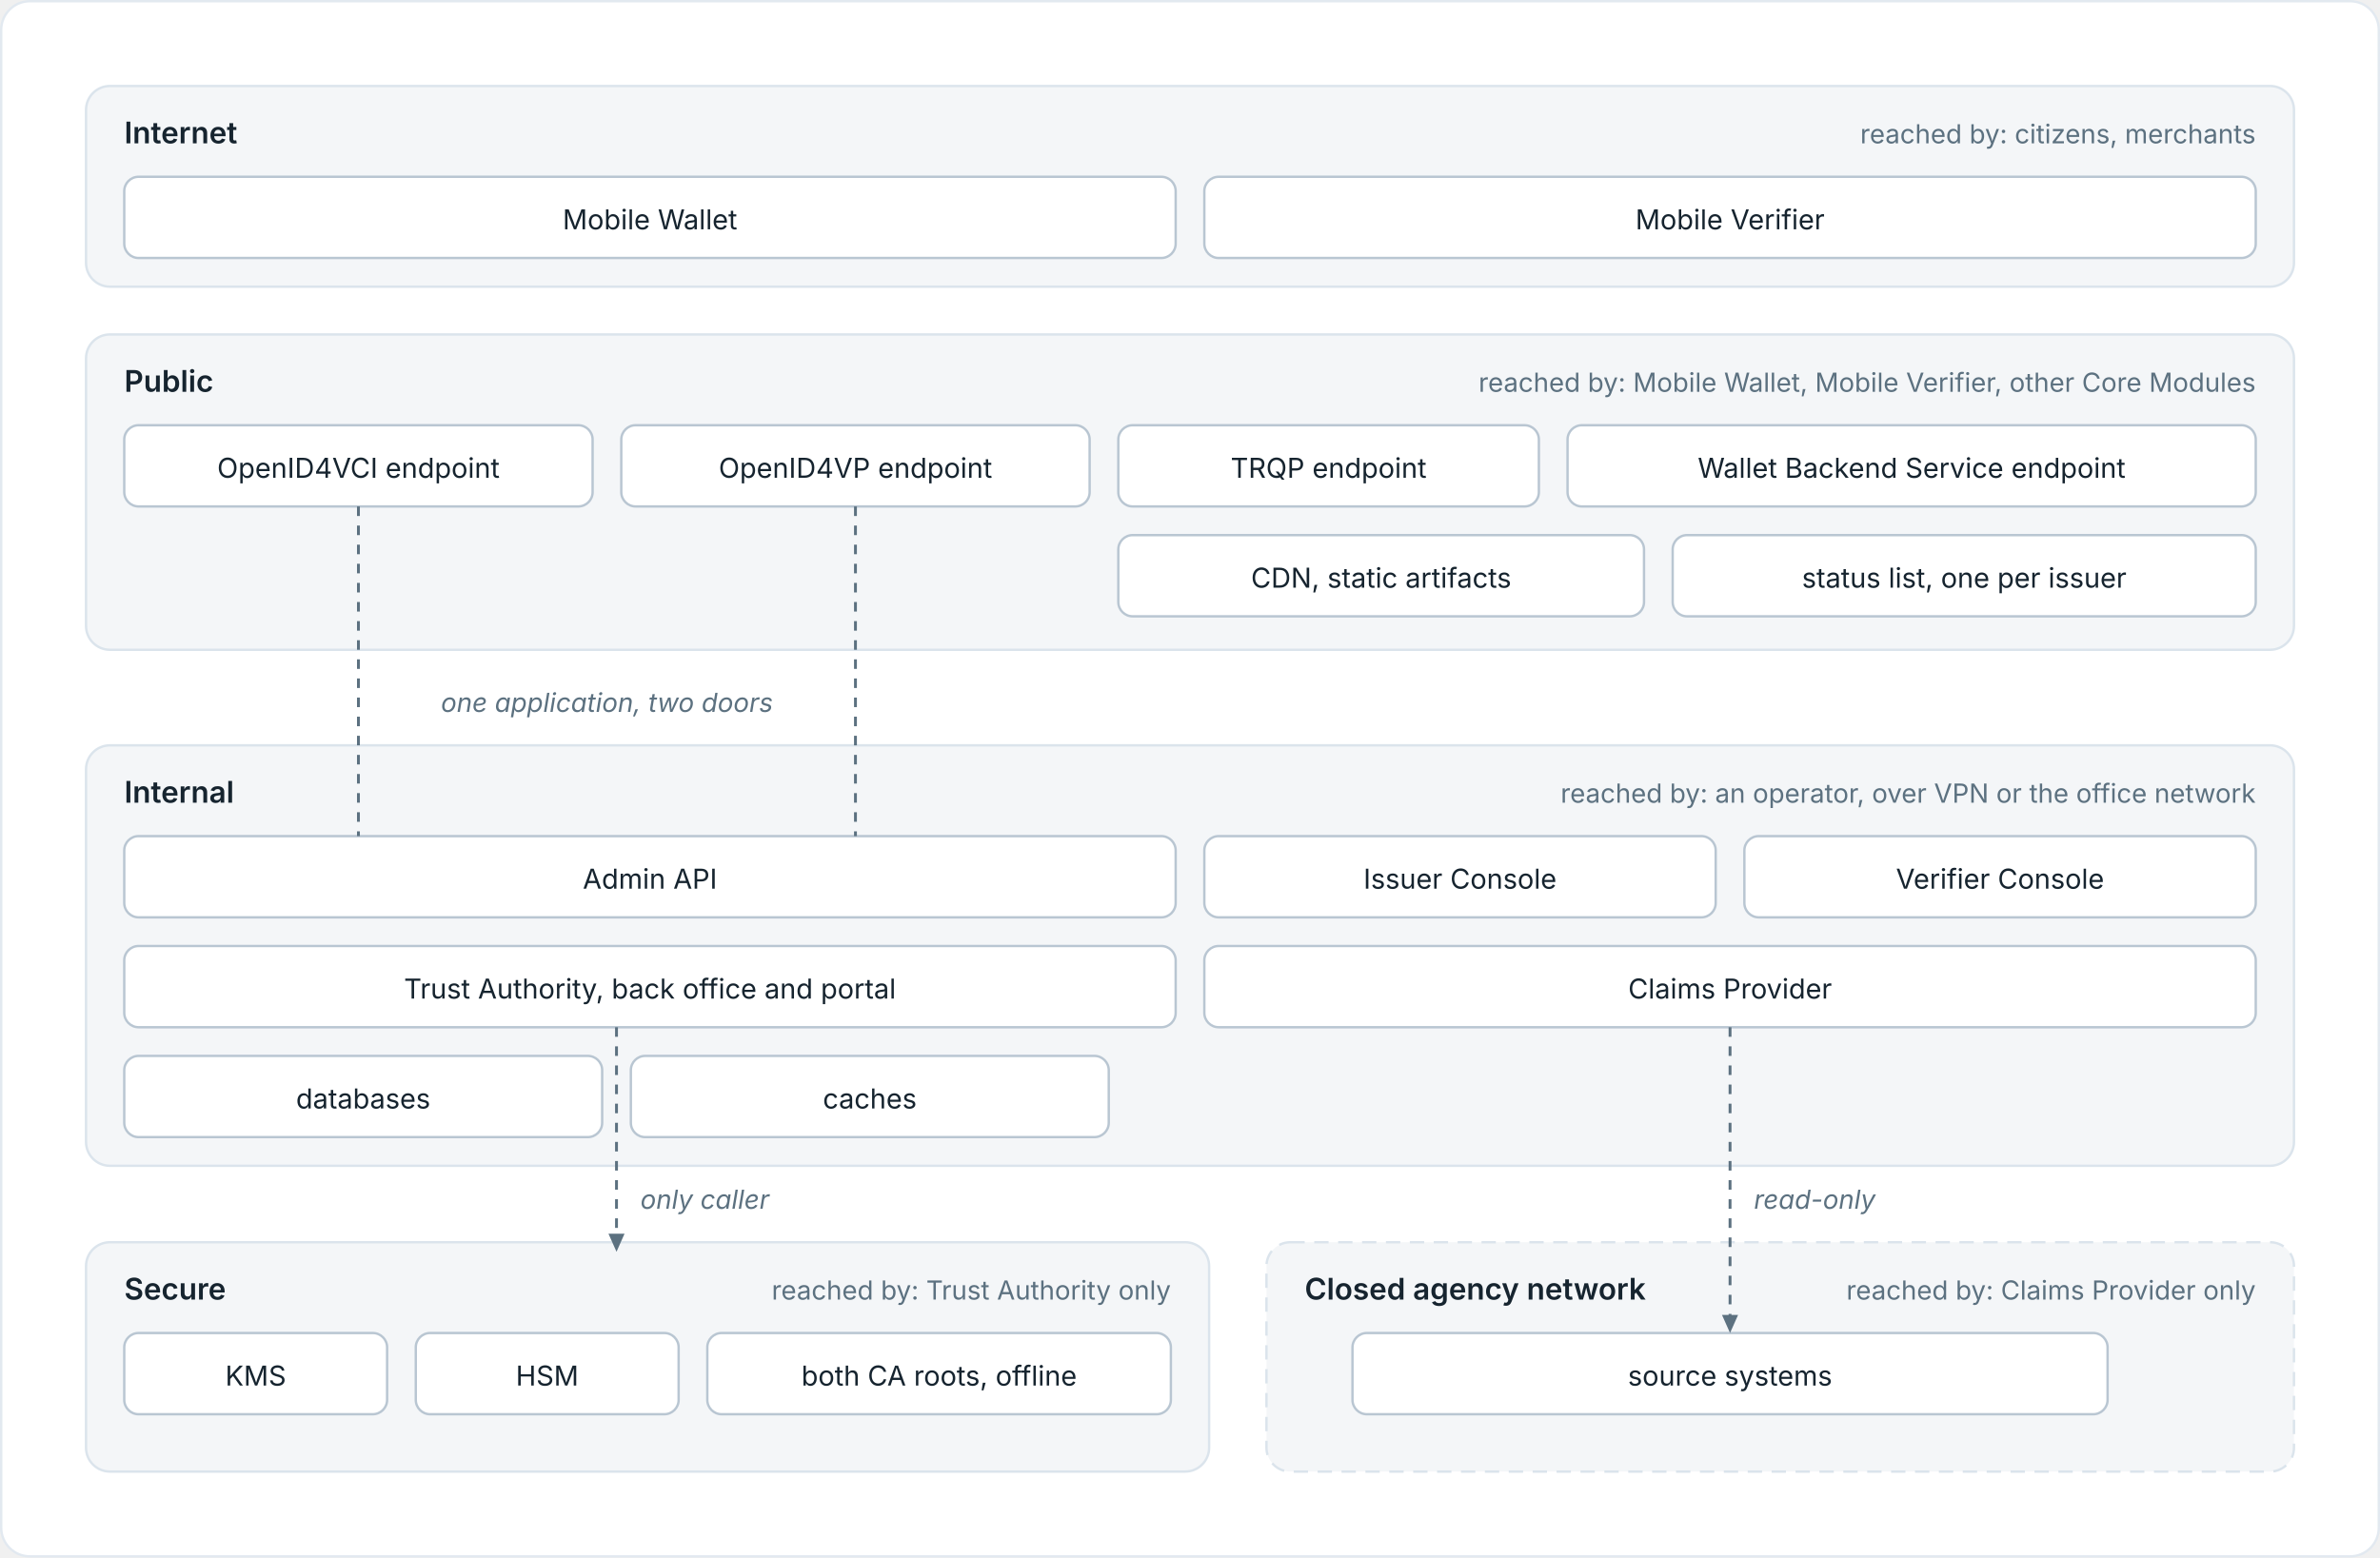
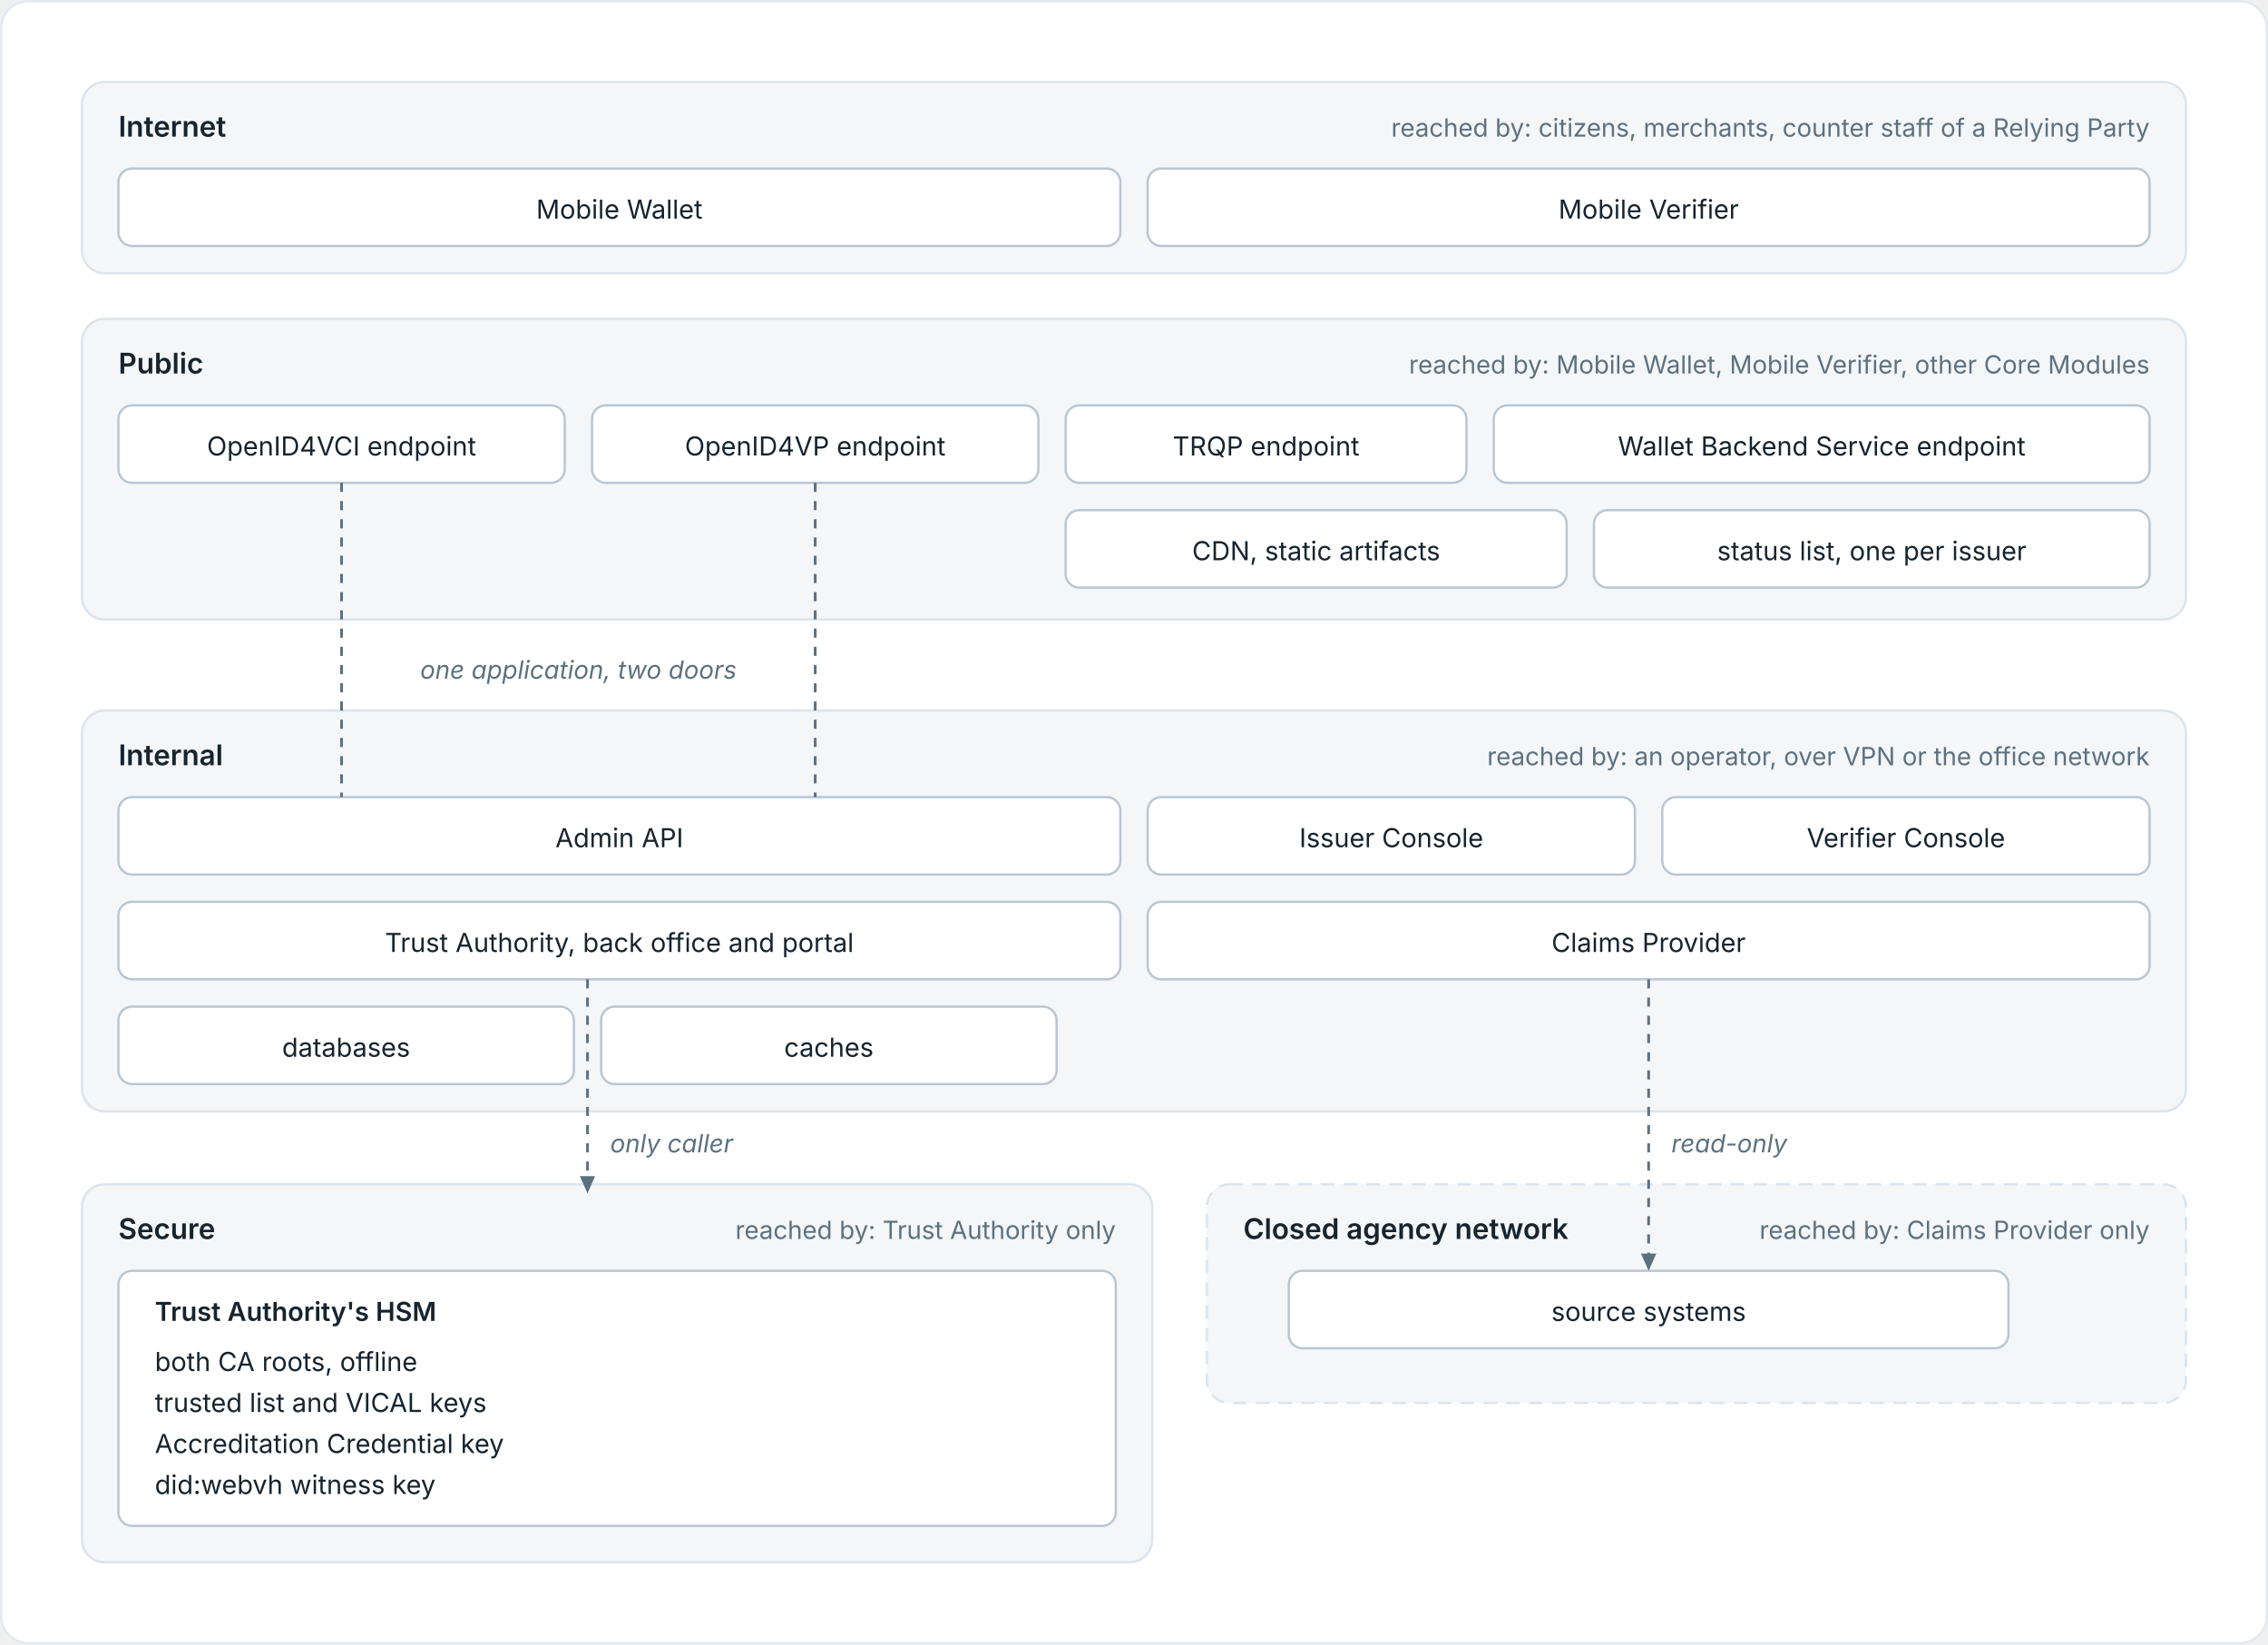
- <svg xmlns="http://www.w3.org/2000/svg" viewBox="0 0 996 652" width="996" height="652" role="img" aria-labelledby="t d">
+ <svg xmlns="http://www.w3.org/2000/svg" viewBox="0 0 996 722" width="996" height="722" role="img" aria-labelledby="t d">
  <defs>
    <marker id="zarrow" viewBox="0 0 10 10" refX="9" refY="5" markerWidth="7" markerHeight="7" orient="auto-start-reverse">
      <path d="M0,1 L9,5 L0,9 z" fill="#5c7180" />
    </marker>
  </defs>
-   <rect x="0.5" y="0.5" width="995" height="651" rx="12" fill="#ffffff" stroke="#e2e9f0" />
+   <rect x="0.5" y="0.5" width="995" height="721" rx="12" fill="#ffffff" stroke="#e2e9f0" />
  <g transform="translate(36,36)">
    <rect x="0" y="0" width="924" height="84" rx="10" fill="#f4f6f8" stroke="#dbe4ec" />
    <text x="16" y="24" font-family="Inter, -apple-system, BlinkMacSystemFont, 'Segoe UI', sans-serif" font-size="12.5" font-weight="600" fill="#16242f">Internet</text>
-     <text x="908" y="24" text-anchor="end" font-family="Inter, -apple-system, BlinkMacSystemFont, 'Segoe UI', sans-serif" font-size="11" fill="#5c7180">reached by: citizens, merchants</text>
+     <text x="908" y="24" text-anchor="end" font-family="Inter, -apple-system, BlinkMacSystemFont, 'Segoe UI', sans-serif" font-size="11" fill="#5c7180">reached by: citizens, merchants, counter staff of a Relying Party</text>
    <rect x="16" y="38" width="440" height="34" rx="6" fill="#ffffff" stroke="#b9c6d2" />
    <text x="236.0" y="60" text-anchor="middle" font-family="Inter, -apple-system, BlinkMacSystemFont, 'Segoe UI', sans-serif" font-size="11.5" fill="#16242f">Mobile Wallet</text>
    <rect x="468" y="38" width="440" height="34" rx="6" fill="#ffffff" stroke="#b9c6d2" />
    <text x="688.0" y="60" text-anchor="middle" font-family="Inter, -apple-system, BlinkMacSystemFont, 'Segoe UI', sans-serif" font-size="11.5" fill="#16242f">Mobile Verifier</text>
    <rect x="0" y="104" width="924" height="132" rx="10" fill="#f4f6f8" stroke="#dbe4ec" />
    <text x="16" y="128" font-family="Inter, -apple-system, BlinkMacSystemFont, 'Segoe UI', sans-serif" font-size="12.5" font-weight="600" fill="#16242f">Public</text>
    <text x="908" y="128" text-anchor="end" font-family="Inter, -apple-system, BlinkMacSystemFont, 'Segoe UI', sans-serif" font-size="11" fill="#5c7180">reached by: Mobile Wallet, Mobile Verifier, other Core Modules</text>
    <rect x="16" y="142" width="196" height="34" rx="6" fill="#ffffff" stroke="#b9c6d2" />
    <text x="114.0" y="164" text-anchor="middle" font-family="Inter, -apple-system, BlinkMacSystemFont, 'Segoe UI', sans-serif" font-size="11.5" fill="#16242f">OpenID4VCI endpoint</text>
    <rect x="224" y="142" width="196" height="34" rx="6" fill="#ffffff" stroke="#b9c6d2" />
    <text x="322.0" y="164" text-anchor="middle" font-family="Inter, -apple-system, BlinkMacSystemFont, 'Segoe UI', sans-serif" font-size="11.5" fill="#16242f">OpenID4VP endpoint</text>
    <rect x="432" y="142" width="176" height="34" rx="6" fill="#ffffff" stroke="#b9c6d2" />
    <text x="520.0" y="164" text-anchor="middle" font-family="Inter, -apple-system, BlinkMacSystemFont, 'Segoe UI', sans-serif" font-size="11.5" fill="#16242f">TRQP endpoint</text>
    <rect x="620" y="142" width="288" height="34" rx="6" fill="#ffffff" stroke="#b9c6d2" />
    <text x="764.0" y="164" text-anchor="middle" font-family="Inter, -apple-system, BlinkMacSystemFont, 'Segoe UI', sans-serif" font-size="11.5" fill="#16242f">Wallet Backend Service endpoint</text>
    <rect x="432" y="188" width="220" height="34" rx="6" fill="#ffffff" stroke="#b9c6d2" />
    <text x="542.0" y="210" text-anchor="middle" font-family="Inter, -apple-system, BlinkMacSystemFont, 'Segoe UI', sans-serif" font-size="11.5" fill="#16242f">CDN, static artifacts</text>
    <rect x="664" y="188" width="244" height="34" rx="6" fill="#ffffff" stroke="#b9c6d2" />
    <text x="786.0" y="210" text-anchor="middle" font-family="Inter, -apple-system, BlinkMacSystemFont, 'Segoe UI', sans-serif" font-size="11.5" fill="#16242f">status list, one per issuer</text>
    <rect x="0" y="276" width="924" height="176" rx="10" fill="#f4f6f8" stroke="#dbe4ec" />
    <text x="16" y="300" font-family="Inter, -apple-system, BlinkMacSystemFont, 'Segoe UI', sans-serif" font-size="12.5" font-weight="600" fill="#16242f">Internal</text>
    <text x="908" y="300" text-anchor="end" font-family="Inter, -apple-system, BlinkMacSystemFont, 'Segoe UI', sans-serif" font-size="11" fill="#5c7180">reached by: an operator, over VPN or the office network</text>
    <rect x="16" y="314" width="440" height="34" rx="6" fill="#ffffff" stroke="#b9c6d2" />
    <text x="236.0" y="336" text-anchor="middle" font-family="Inter, -apple-system, BlinkMacSystemFont, 'Segoe UI', sans-serif" font-size="11.5" fill="#16242f">Admin API</text>
    <rect x="468" y="314" width="214" height="34" rx="6" fill="#ffffff" stroke="#b9c6d2" />
    <text x="575.0" y="336" text-anchor="middle" font-family="Inter, -apple-system, BlinkMacSystemFont, 'Segoe UI', sans-serif" font-size="11.5" fill="#16242f">Issuer Console</text>
    <rect x="694" y="314" width="214" height="34" rx="6" fill="#ffffff" stroke="#b9c6d2" />
    <text x="801.0" y="336" text-anchor="middle" font-family="Inter, -apple-system, BlinkMacSystemFont, 'Segoe UI', sans-serif" font-size="11.5" fill="#16242f">Verifier Console</text>
    <rect x="16" y="360" width="440" height="34" rx="6" fill="#ffffff" stroke="#b9c6d2" />
    <text x="236.0" y="382" text-anchor="middle" font-family="Inter, -apple-system, BlinkMacSystemFont, 'Segoe UI', sans-serif" font-size="11.5" fill="#16242f">Trust Authority, back office and portal</text>
    <rect x="468" y="360" width="440" height="34" rx="6" fill="#ffffff" stroke="#b9c6d2" />
    <text x="688.0" y="382" text-anchor="middle" font-family="Inter, -apple-system, BlinkMacSystemFont, 'Segoe UI', sans-serif" font-size="11.5" fill="#16242f">Claims Provider</text>
    <rect x="16" y="406" width="200" height="34" rx="6" fill="#ffffff" stroke="#b9c6d2" />
    <text x="116.0" y="428" text-anchor="middle" font-family="Inter, -apple-system, BlinkMacSystemFont, 'Segoe UI', sans-serif" font-size="11.5" fill="#16242f">databases</text>
    <rect x="228" y="406" width="200" height="34" rx="6" fill="#ffffff" stroke="#b9c6d2" />
    <text x="328.0" y="428" text-anchor="middle" font-family="Inter, -apple-system, BlinkMacSystemFont, 'Segoe UI', sans-serif" font-size="11.5" fill="#16242f">caches</text>
-     <rect x="0" y="484" width="470" height="96" rx="10" fill="#f4f6f8" stroke="#dbe4ec" />
+     <rect x="0" y="484" width="470" height="166" rx="10" fill="#f4f6f8" stroke="#dbe4ec" />
    <text x="16" y="508" font-family="Inter, -apple-system, BlinkMacSystemFont, 'Segoe UI', sans-serif" font-size="12.5" font-weight="600" fill="#16242f">Secure</text>
    <text x="454" y="508" text-anchor="end" font-family="Inter, -apple-system, BlinkMacSystemFont, 'Segoe UI', sans-serif" font-size="11" fill="#5c7180">reached by: Trust Authority only</text>
-     <rect x="16" y="522" width="110" height="34" rx="6" fill="#ffffff" stroke="#b9c6d2" />
-     <text x="71.0" y="544" text-anchor="middle" font-family="Inter, -apple-system, BlinkMacSystemFont, 'Segoe UI', sans-serif" font-size="11.5" fill="#16242f">KMS</text>
-     <rect x="138" y="522" width="110" height="34" rx="6" fill="#ffffff" stroke="#b9c6d2" />
-     <text x="193.0" y="544" text-anchor="middle" font-family="Inter, -apple-system, BlinkMacSystemFont, 'Segoe UI', sans-serif" font-size="11.5" fill="#16242f">HSM</text>
-     <rect x="260" y="522" width="194" height="34" rx="6" fill="#ffffff" stroke="#b9c6d2" />
-     <text x="357.0" y="544" text-anchor="middle" font-family="Inter, -apple-system, BlinkMacSystemFont, 'Segoe UI', sans-serif" font-size="11.5" fill="#16242f">both CA roots, offline</text>
+     <rect x="16" y="522" width="438" height="112" rx="6" fill="#ffffff" stroke="#b9c6d2" />
+     <text x="32" y="544" font-family="Inter, -apple-system, BlinkMacSystemFont, 'Segoe UI', sans-serif" font-size="11.5" font-weight="600" fill="#16242f">Trust Authority's HSM</text>
+     <text x="32" y="566" font-family="Inter, -apple-system, BlinkMacSystemFont, 'Segoe UI', sans-serif" font-size="11.5" fill="#16242f">both CA roots, offline</text>
+     <text x="32" y="584" font-family="Inter, -apple-system, BlinkMacSystemFont, 'Segoe UI', sans-serif" font-size="11.5" fill="#16242f">trusted list and VICAL keys</text>
+     <text x="32" y="602" font-family="Inter, -apple-system, BlinkMacSystemFont, 'Segoe UI', sans-serif" font-size="11.5" fill="#16242f">Accreditation Credential key</text>
+     <text x="32" y="620" font-family="Inter, -apple-system, BlinkMacSystemFont, 'Segoe UI', sans-serif" font-size="11.5" fill="#16242f">did:webvh witness key</text>
    <rect x="494" y="484" width="430" height="96" rx="10" fill="#f4f6f8" stroke="#dbe4ec" stroke-dasharray="6 4" />
    <text x="510" y="508" font-family="Inter, -apple-system, BlinkMacSystemFont, 'Segoe UI', sans-serif" font-size="12.5" font-weight="600" fill="#16242f">Closed agency network</text>
    <text x="908" y="508" text-anchor="end" font-family="Inter, -apple-system, BlinkMacSystemFont, 'Segoe UI', sans-serif" font-size="11" fill="#5c7180">reached by: Claims Provider only</text>
    <rect x="530" y="522" width="316" height="34" rx="6" fill="#ffffff" stroke="#b9c6d2" />
    <text x="688.0" y="544" text-anchor="middle" font-family="Inter, -apple-system, BlinkMacSystemFont, 'Segoe UI', sans-serif" font-size="11.5" fill="#16242f">source systems</text>
    <path d="M114,176 L114,314" stroke="#5c7180" stroke-width="1.2" stroke-dasharray="4 4" fill="none" />
    <path d="M322,176 L322,314" stroke="#5c7180" stroke-width="1.2" stroke-dasharray="4 4" fill="none" />
    <text x="218" y="262" text-anchor="middle" font-family="Inter, -apple-system, BlinkMacSystemFont, 'Segoe UI', sans-serif" font-size="11" font-style="italic" fill="#5c7180">one application, two doors</text>
    <path d="M222,394 L222,488" stroke="#5c7180" stroke-width="1.2" stroke-dasharray="4 4" fill="none" marker-end="url(#zarrow)" />
    <text x="232" y="470" font-family="Inter, -apple-system, BlinkMacSystemFont, 'Segoe UI', sans-serif" font-size="11" font-style="italic" fill="#5c7180">only caller</text>
    <path d="M688,394 L688,522" stroke="#5c7180" stroke-width="1.2" stroke-dasharray="4 4" fill="none" marker-end="url(#zarrow)" />
    <text x="698" y="470" font-family="Inter, -apple-system, BlinkMacSystemFont, 'Segoe UI', sans-serif" font-size="11" font-style="italic" fill="#5c7180">read-only</text>
  </g>
</svg>
